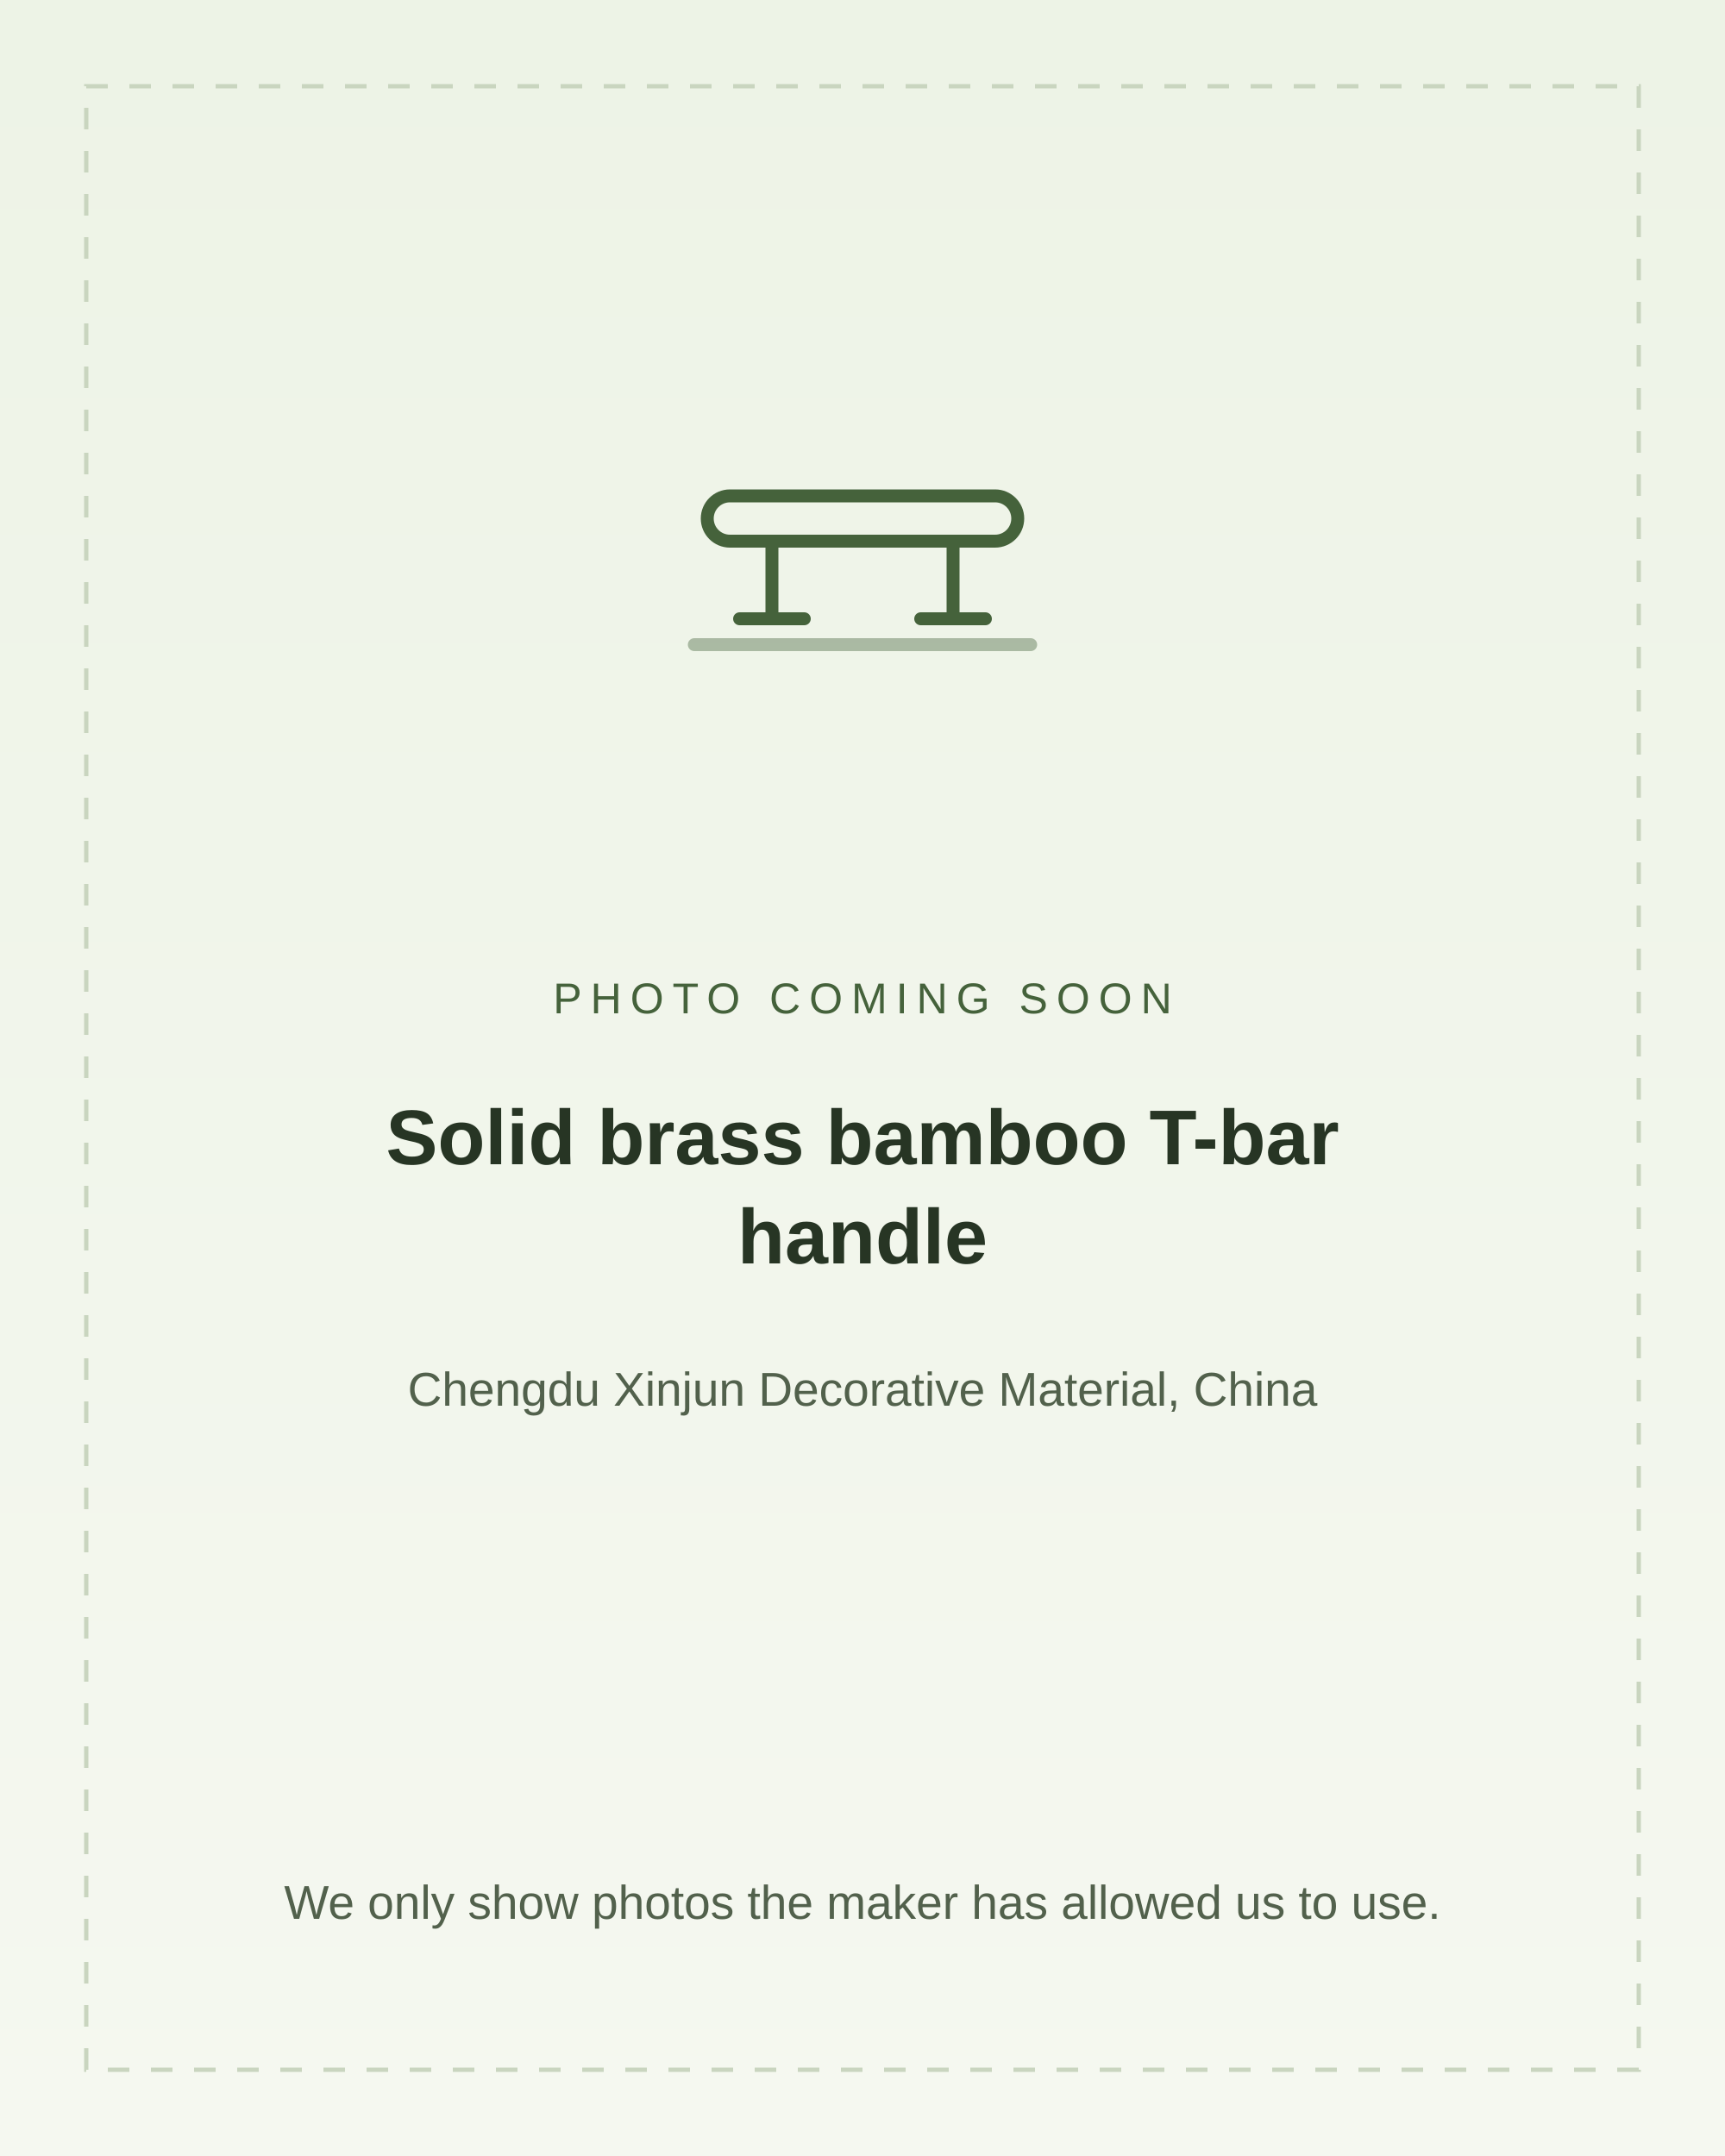
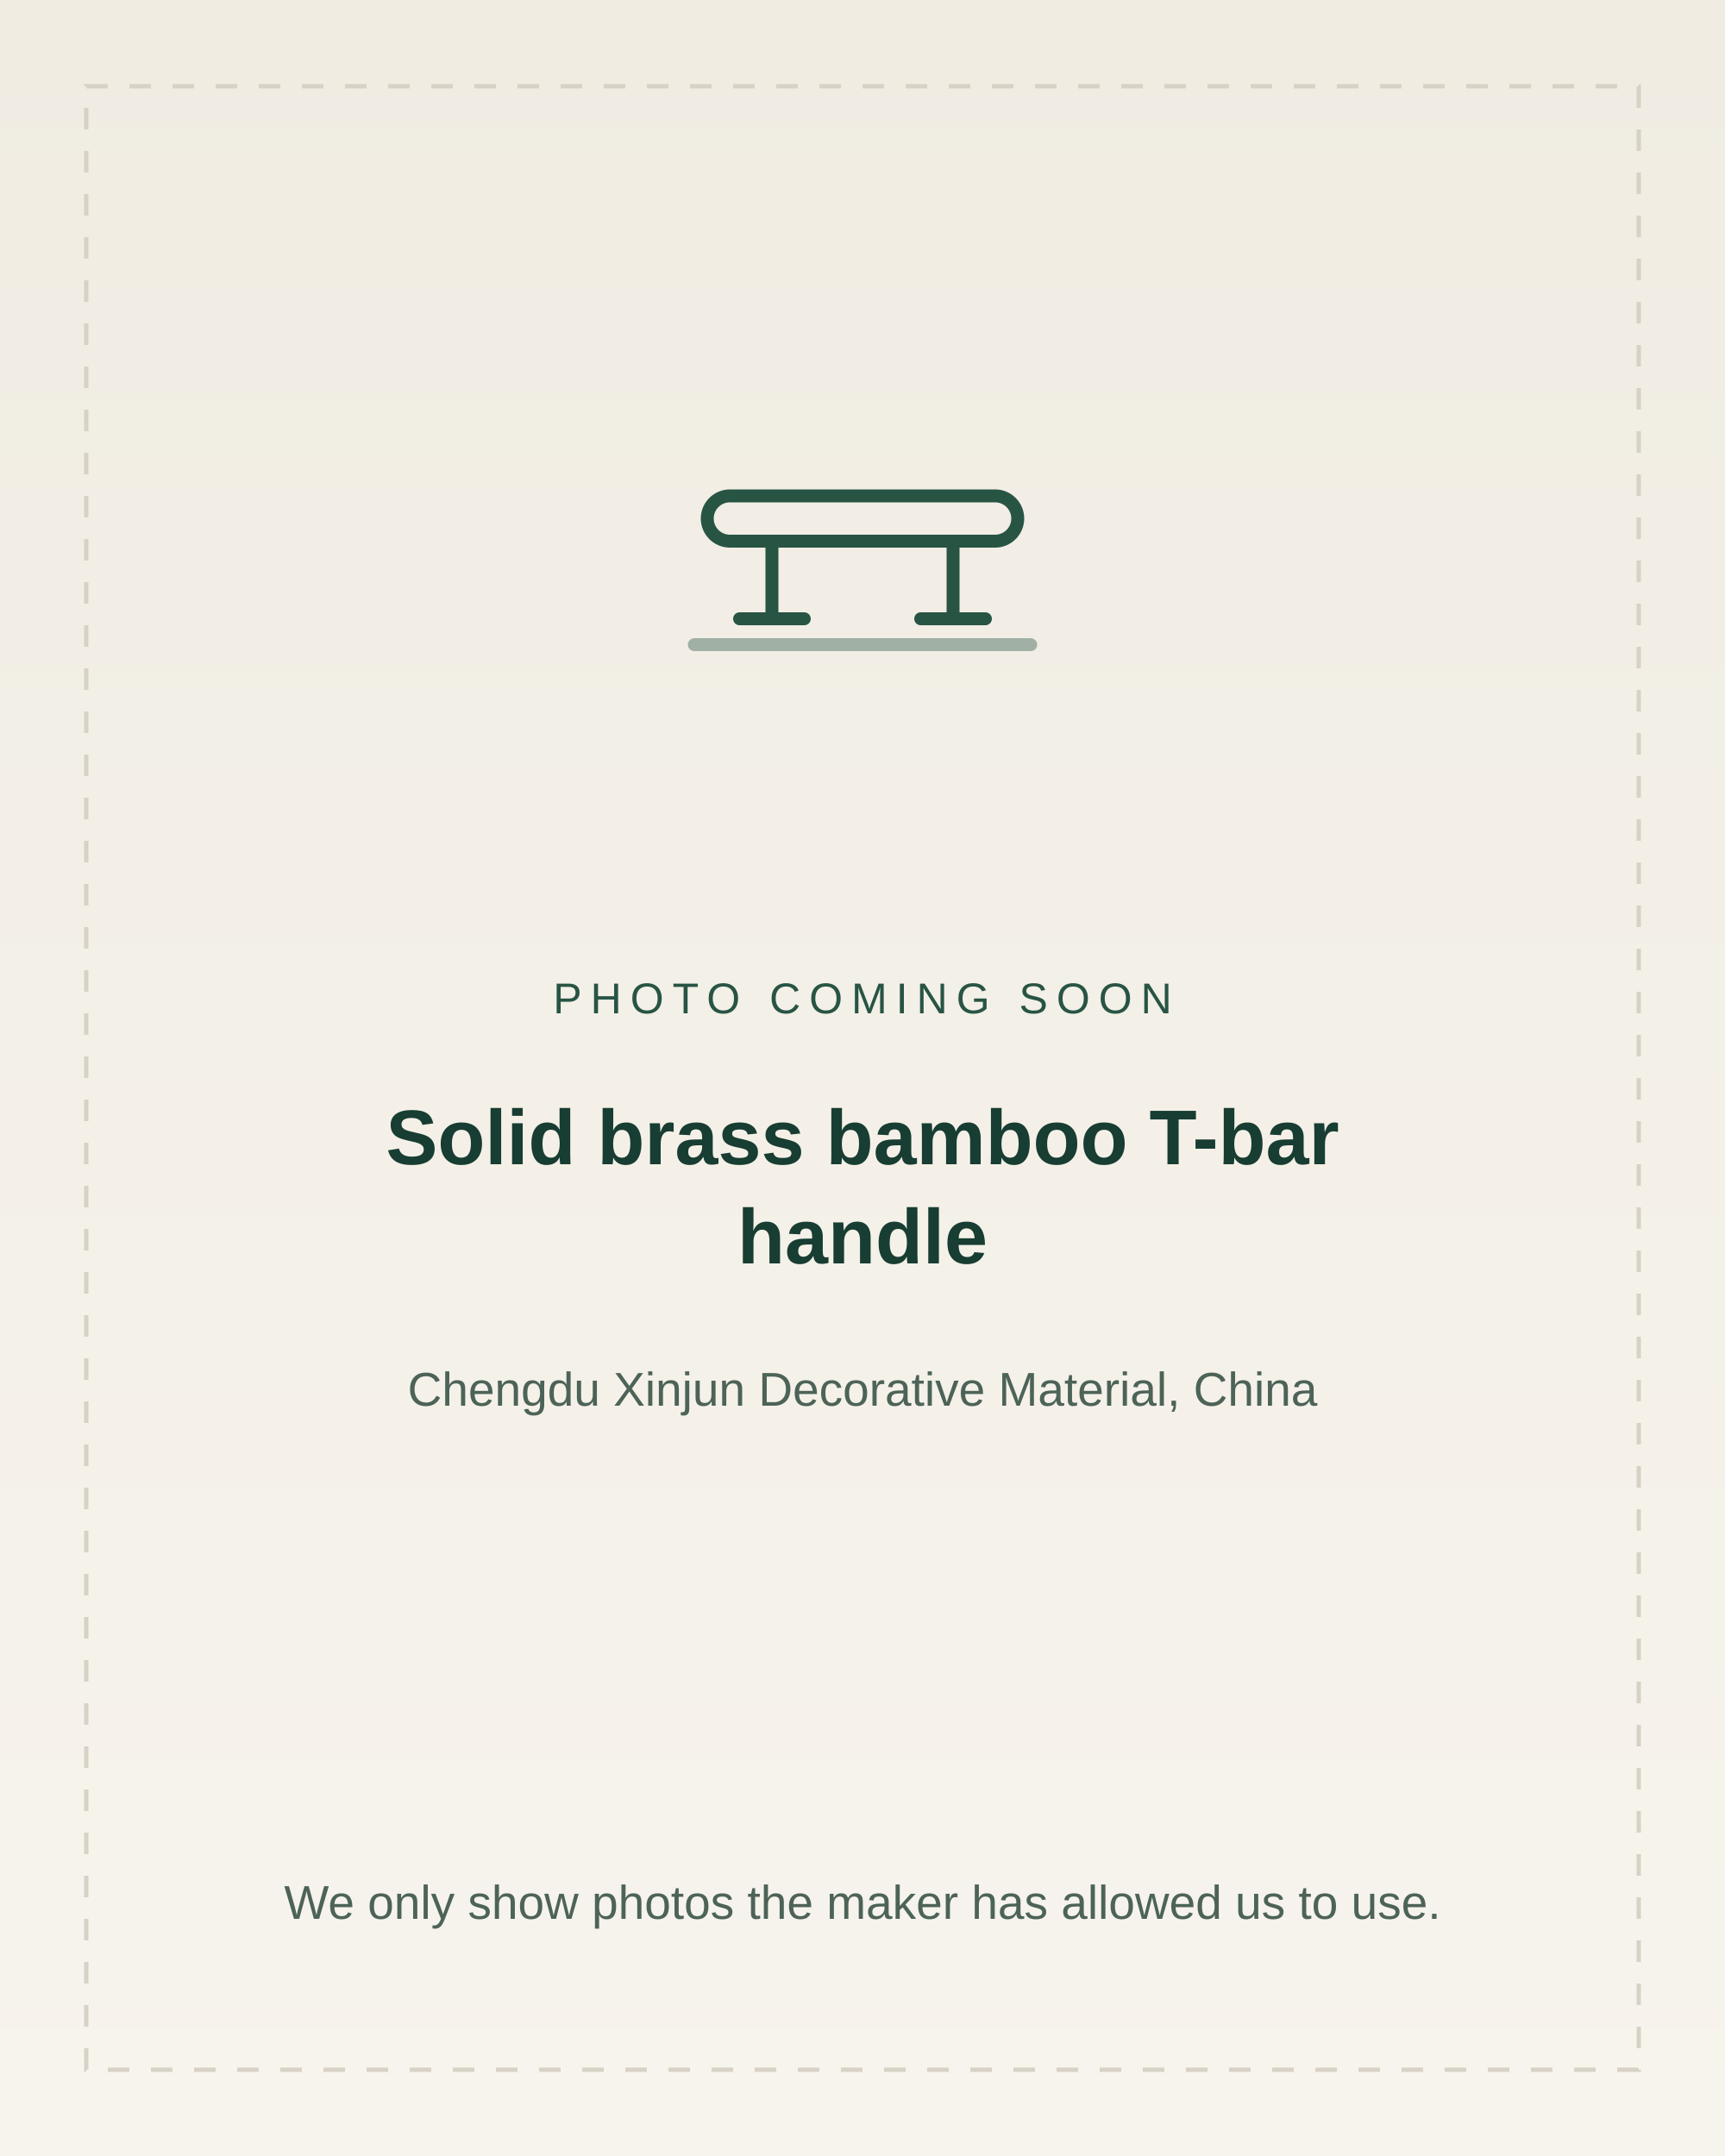
<svg xmlns="http://www.w3.org/2000/svg" viewBox="0 0 800 1000" width="800" height="1000">
  <defs>
    <linearGradient id="bg" x1="0" y1="0" x2="0" y2="1">
-       <stop offset="0" stop-color="#edf3e6" />
-       <stop offset="1" stop-color="#f5f8f0" />
+       <stop offset="0" stop-color="#f0ece2" />
+       <stop offset="1" stop-color="#f7f4ed" />
    </linearGradient>
  </defs>
  <rect width="800" height="1000" fill="url(#bg)" />
-   <rect x="40" y="40" width="720" height="920" fill="none" stroke="#c9d5bf" stroke-width="2" stroke-dasharray="10 10" />
-   <g color="#45623b" transform="translate(304 170) scale(3)">
+   <rect x="40" y="40" width="720" height="920" fill="none" stroke="#d7d2c5" stroke-width="2" stroke-dasharray="10 10" />
+   <g color="#285444" transform="translate(304 170) scale(3)">
    <g fill="none" stroke="currentColor" stroke-width="2" stroke-linecap="round" stroke-linejoin="round">
      <rect x="8" y="20" width="48" height="7" rx="3.5" />
      <path d="M18 27v12M46 27v12M13 39h10M41 39h10" />
      <path d="M6 43h52" stroke-opacity=".4" />
    </g>
  </g>
-   <text x="400" y="470" text-anchor="middle" fill="#45623b" font-family="Work Sans, Arial, sans-serif" font-size="20" letter-spacing="4">PHOTO COMING SOON</text>
-   <text x="400" y="540" text-anchor="middle" fill="#273524" font-family="Work Sans, Arial, sans-serif" font-size="36" font-weight="700">Solid brass bamboo T-bar</text>
-   <text x="400" y="586" text-anchor="middle" fill="#273524" font-family="Work Sans, Arial, sans-serif" font-size="36" font-weight="700">handle</text>
-   <text x="400" y="652" text-anchor="middle" fill="#52614c" font-family="Work Sans, Arial, sans-serif" font-size="22">Chengdu Xinjun Decorative Material, China</text>
-   <text x="400" y="890" text-anchor="middle" fill="#52614c" font-family="Work Sans, Arial, sans-serif" font-size="22">We only show photos the maker has allowed us to use.</text>
+   <text x="400" y="470" text-anchor="middle" fill="#285444" font-family="DM Sans, Arial, sans-serif" font-size="20" letter-spacing="4">PHOTO COMING SOON</text>
+   <text x="400" y="540" text-anchor="middle" fill="#183d32" font-family="DM Sans, Arial, sans-serif" font-size="36" font-weight="700">Solid brass bamboo T-bar</text>
+   <text x="400" y="586" text-anchor="middle" fill="#183d32" font-family="DM Sans, Arial, sans-serif" font-size="36" font-weight="700">handle</text>
+   <text x="400" y="652" text-anchor="middle" fill="#4d6358" font-family="DM Sans, Arial, sans-serif" font-size="22">Chengdu Xinjun Decorative Material, China</text>
+   <text x="400" y="890" text-anchor="middle" fill="#4d6358" font-family="DM Sans, Arial, sans-serif" font-size="22">We only show photos the maker has allowed us to use.</text>
</svg>
